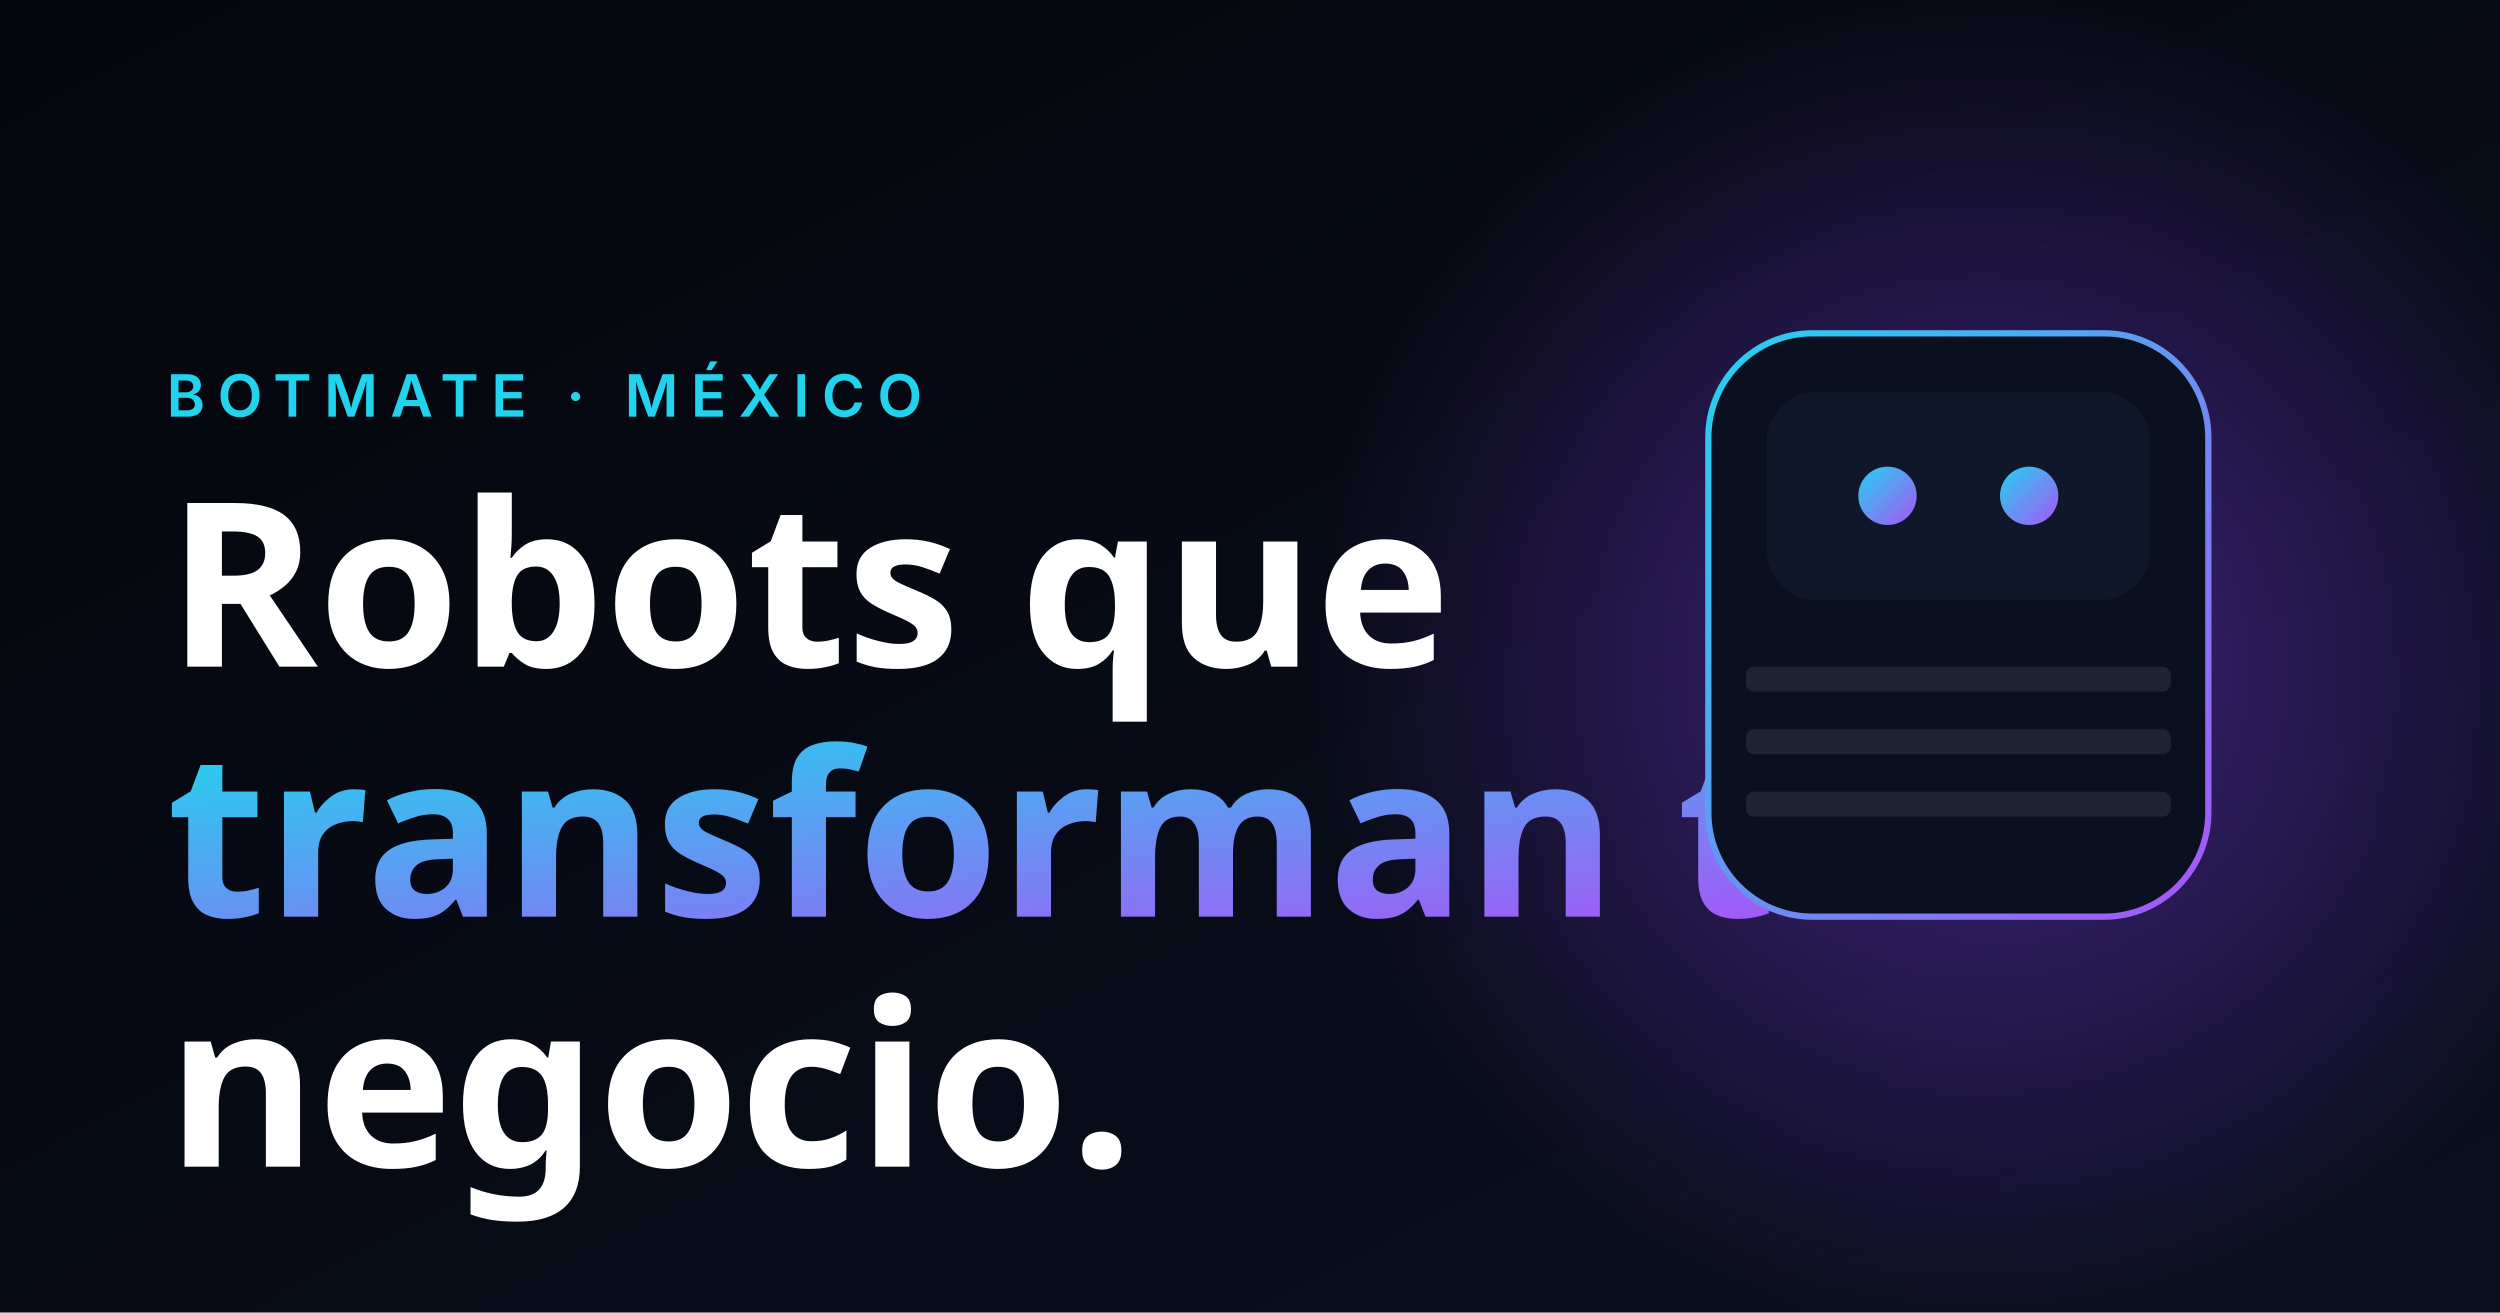
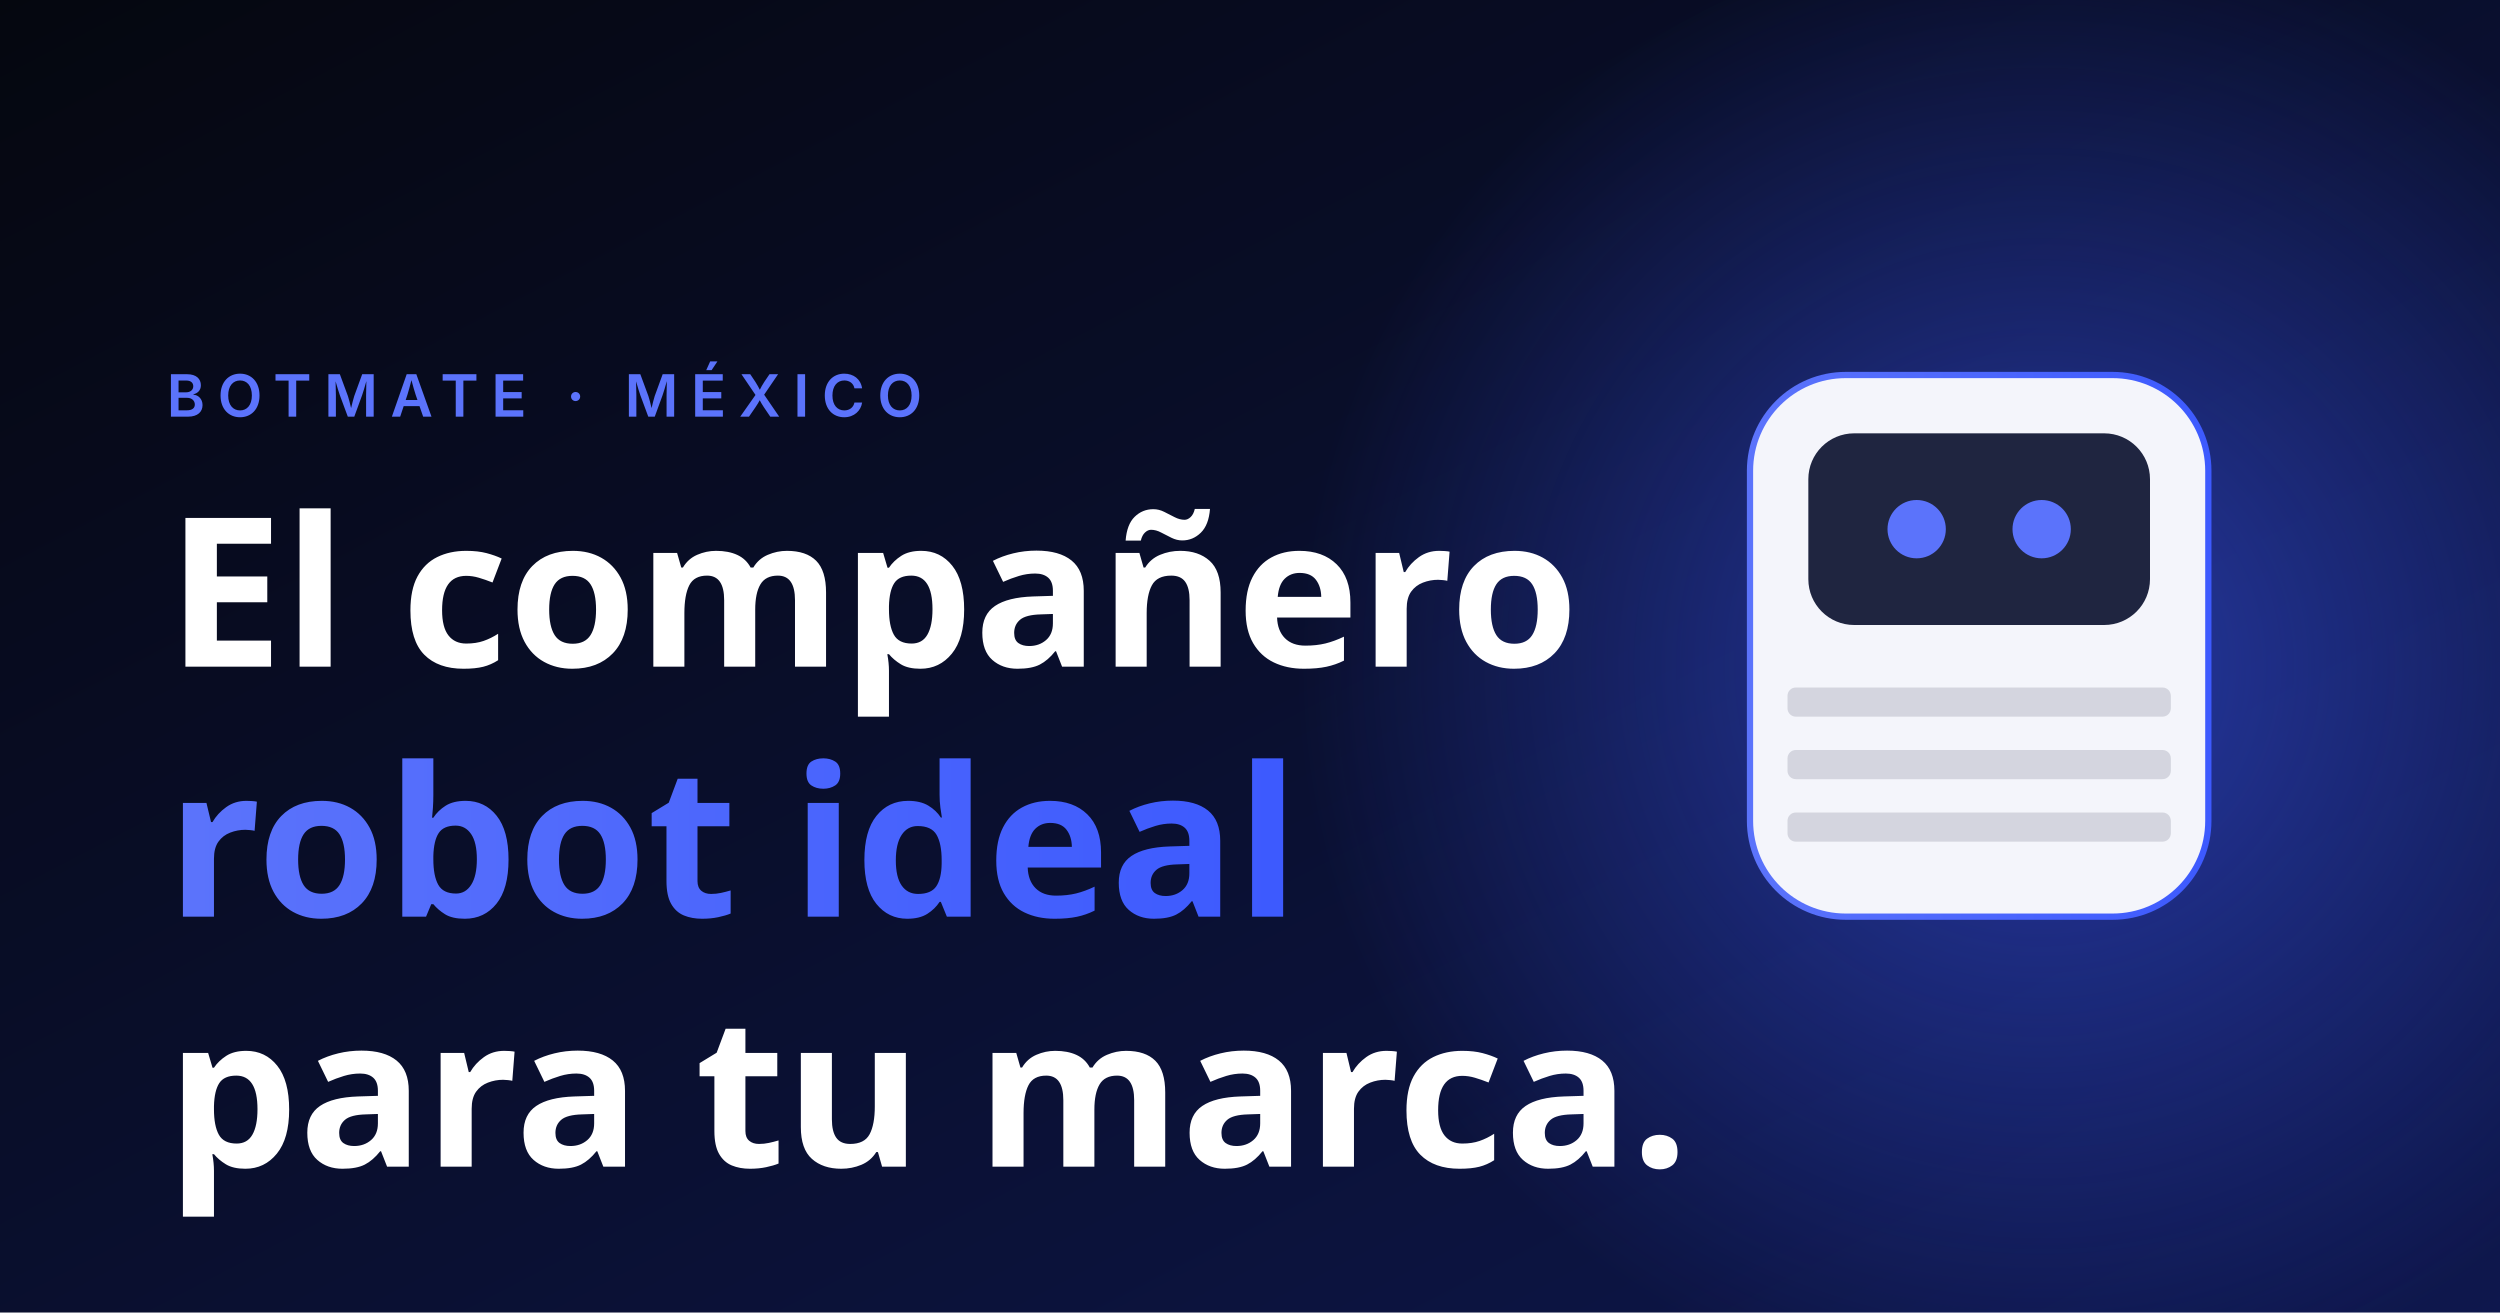
<svg xmlns="http://www.w3.org/2000/svg" viewBox="0 0 1200 630" width="1200" height="630">
  <defs>
    <linearGradient id="bg" x1="0" x2="1" y1="0" y2="1">
-       <stop offset="0%" stop-color="#04060B" />
-       <stop offset="100%" stop-color="#0B1020" />
+       <stop offset="0%" stop-color="#05070F" />
+       <stop offset="100%" stop-color="#0E174D" />
    </linearGradient>
-     <linearGradient id="acc" x1="0" x2="1" y1="0" y2="1">
-       <stop offset="0%" stop-color="#22D3EE" />
-       <stop offset="100%" stop-color="#A855F7" />
+     <linearGradient id="acc" x1="0" x2="1" y1="0" y2="0">
+       <stop offset="0%" stop-color="#5B73FB" />
+       <stop offset="100%" stop-color="#3D5AFE" />
    </linearGradient>
    <radialGradient id="glow" cx="50%" cy="50%" r="50%">
-       <stop offset="0%" stop-color="#7C3AED" stop-opacity="0.5" />
-       <stop offset="100%" stop-color="#7C3AED" stop-opacity="0" />
+       <stop offset="0%" stop-color="#3D5AFE" stop-opacity="0.55" />
+       <stop offset="100%" stop-color="#3D5AFE" stop-opacity="0" />
    </radialGradient>
  </defs>
  <rect width="1200" height="630" fill="url(#bg)" />
-   <circle cx="950" cy="320" r="320" fill="url(#glow)" />
+   <circle cx="980" cy="320" r="360" fill="url(#glow)" />
  <g transform="translate(80,200)">
-     <text x="0" y="0" font-family="Inter, sans-serif" font-size="28" font-weight="600" fill="#22D3EE" letter-spacing="6">BOTMATE · MÉXICO</text>
-     <text x="0" y="120" font-family="Space Grotesk, sans-serif" font-size="110" font-weight="800" fill="#FFFFFF">Robots que</text>
-     <text x="0" y="240" font-family="Space Grotesk, sans-serif" font-size="110" font-weight="800" fill="url(#acc)">transforman tu</text>
-     <text x="0" y="360" font-family="Space Grotesk, sans-serif" font-size="110" font-weight="800" fill="#FFFFFF">negocio.</text>
+     <text x="0" y="0" font-family="Inter, sans-serif" font-size="28" font-weight="600" fill="#5B73FB" letter-spacing="6">BOTMATE · MÉXICO</text>
+     <text x="0" y="120" font-family="Space Grotesk, sans-serif" font-size="100" font-weight="800" fill="#FFFFFF">El compañero</text>
+     <text x="0" y="240" font-family="Space Grotesk, sans-serif" font-size="100" font-weight="800" fill="url(#acc)">robot ideal</text>
+     <text x="0" y="360" font-family="Space Grotesk, sans-serif" font-size="100" font-weight="800" fill="#FFFFFF">para tu marca.</text>
  </g>
-   <g transform="translate(820,160)">
-     <rect x="0" y="0" width="240" height="280" rx="50" fill="#0B1020" stroke="url(#acc)" stroke-width="3" />
-     <rect x="28" y="28" width="184" height="100" rx="24" fill="#0F172A" />
-     <circle cx="86" cy="78" r="14" fill="url(#acc)" />
-     <circle cx="154" cy="78" r="14" fill="url(#acc)" />
-     <rect x="18" y="160" width="204" height="12" rx="4" fill="rgba(255,255,255,0.08)" />
-     <rect x="18" y="190" width="204" height="12" rx="4" fill="rgba(255,255,255,0.08)" />
-     <rect x="18" y="220" width="204" height="12" rx="4" fill="rgba(255,255,255,0.08)" />
+   <g transform="translate(840,180)">
+     <rect x="0" y="0" width="220" height="260" rx="46" fill="#F4F5FB" stroke="url(#acc)" stroke-width="3" />
+     <rect x="28" y="28" width="164" height="92" rx="22" fill="#1F2540" />
+     <circle cx="80" cy="74" r="14" fill="#5B73FB" />
+     <circle cx="140" cy="74" r="14" fill="#5B73FB" />
+     <rect x="18" y="150" width="184" height="14" rx="4" fill="rgba(31,37,64,0.15)" />
+     <rect x="18" y="180" width="184" height="14" rx="4" fill="rgba(31,37,64,0.15)" />
+     <rect x="18" y="210" width="184" height="14" rx="4" fill="rgba(31,37,64,0.15)" />
  </g>
</svg>
